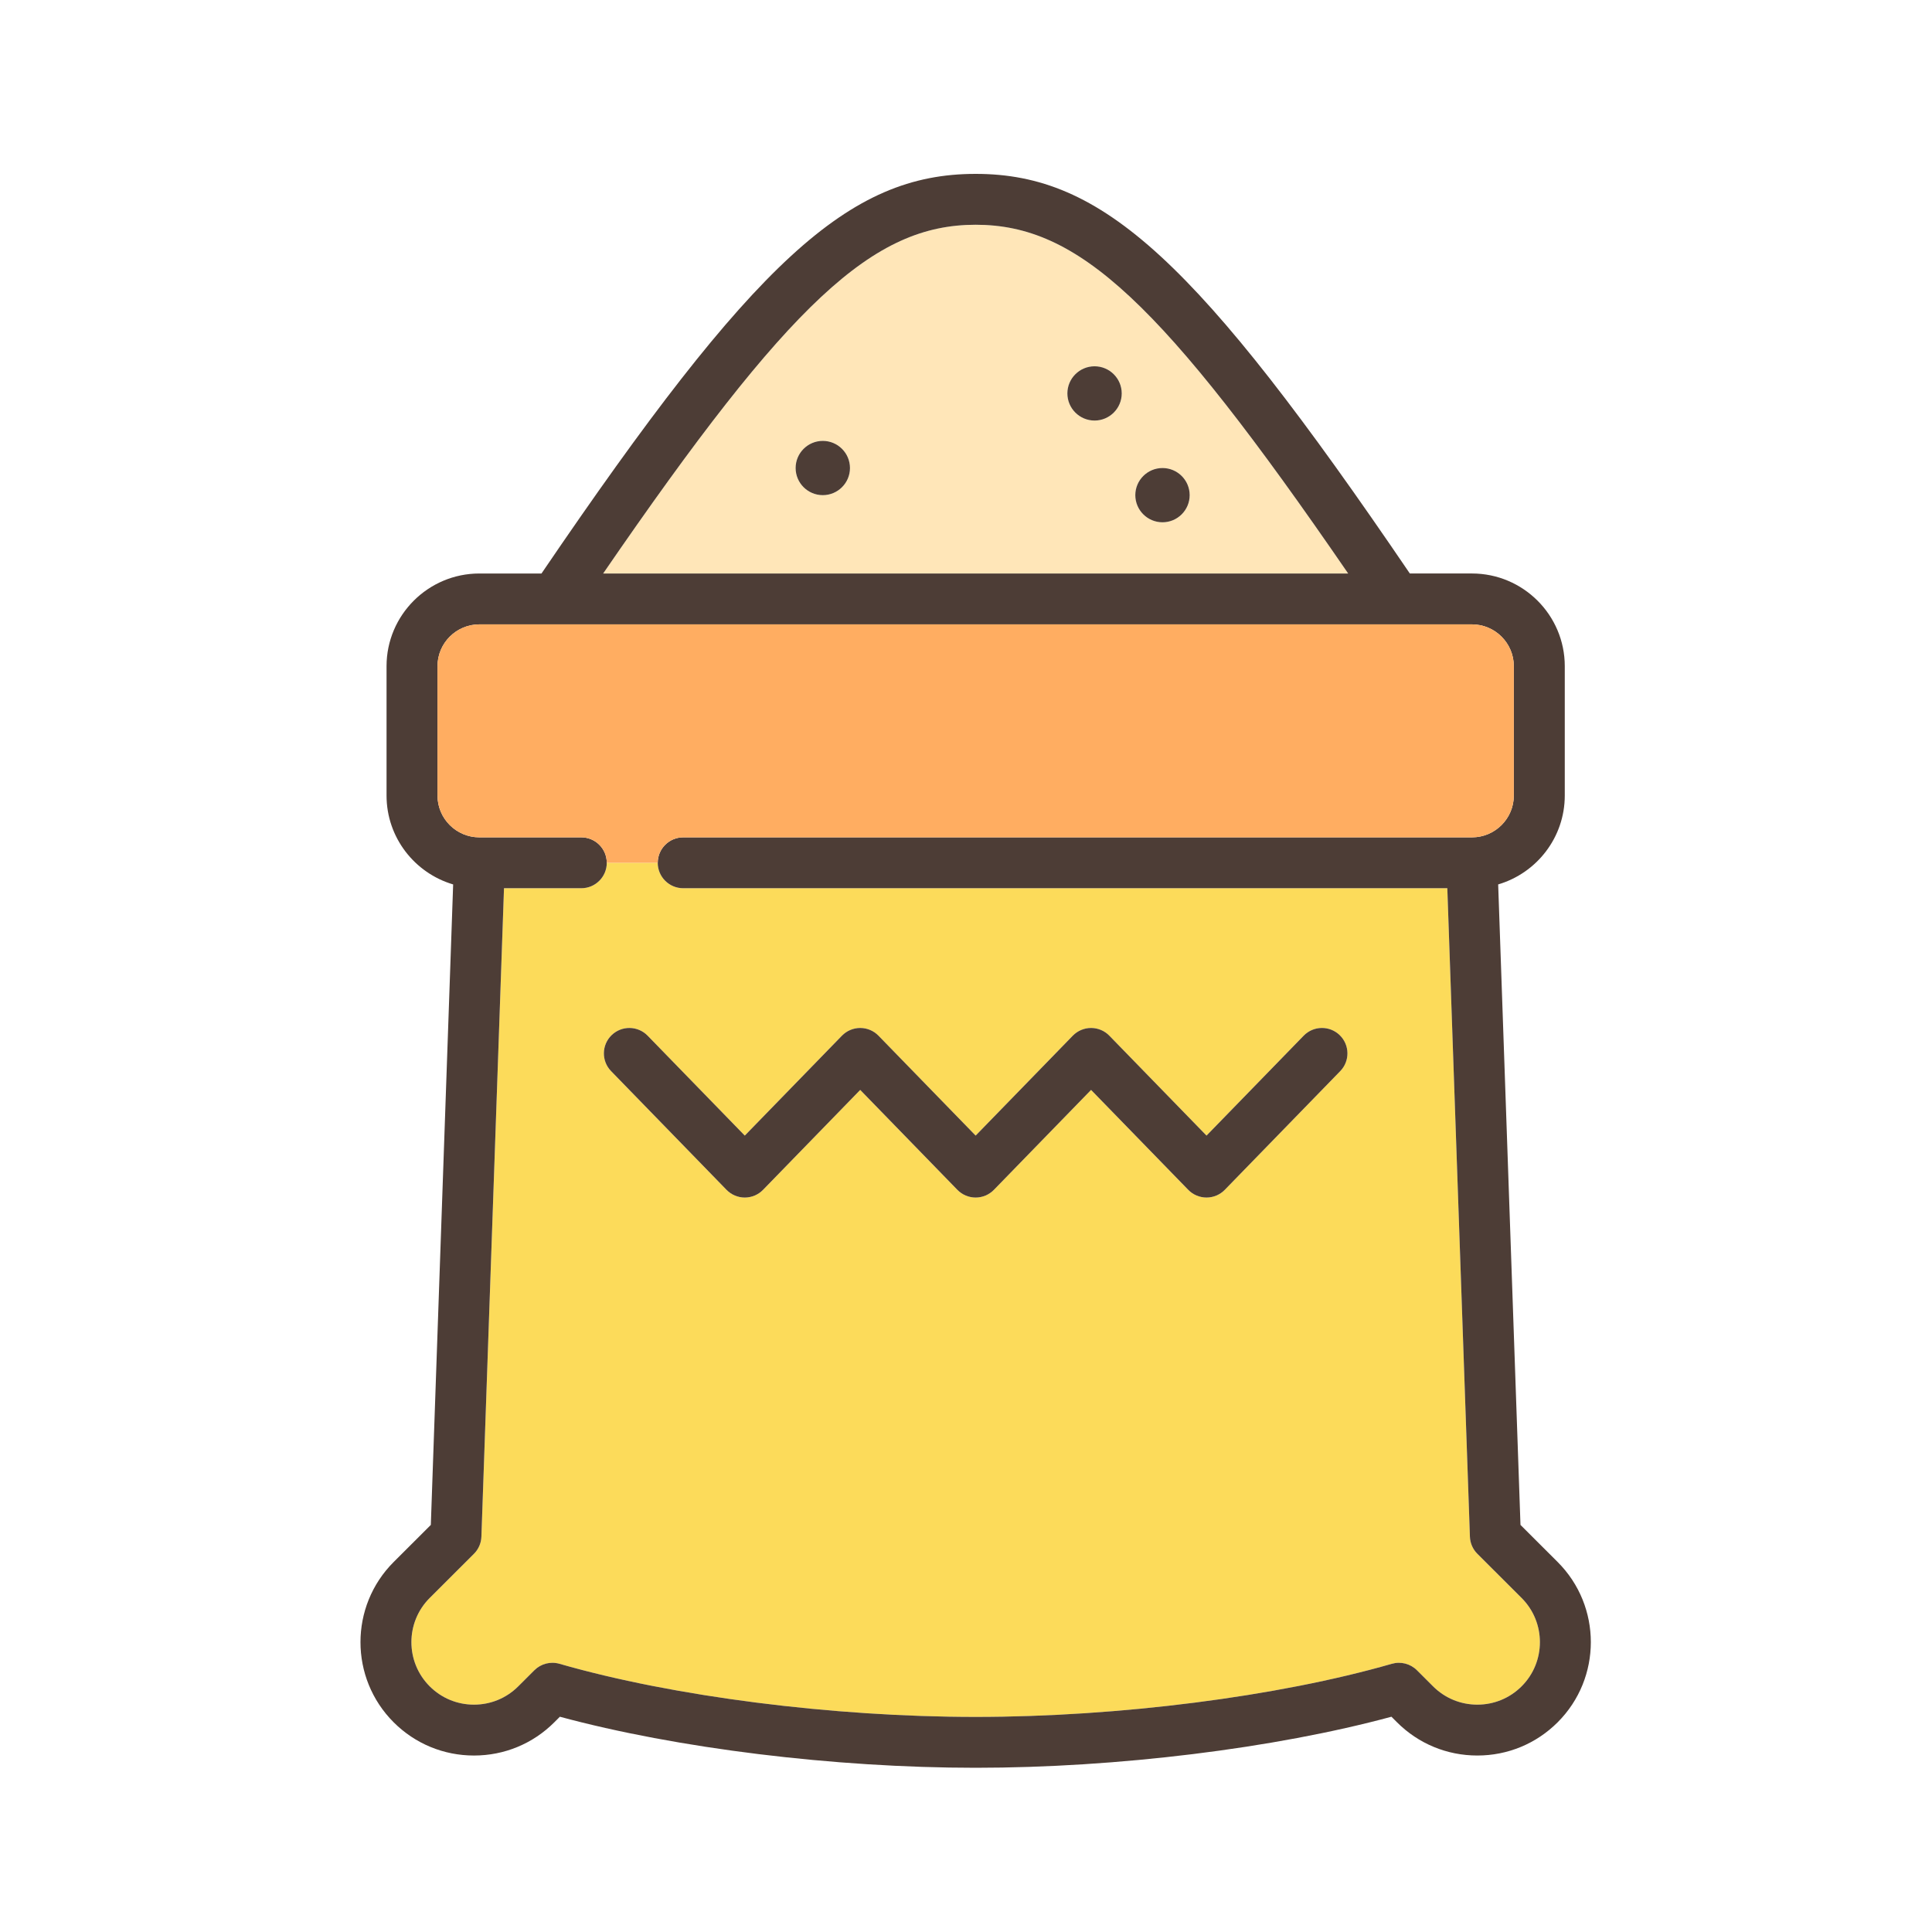
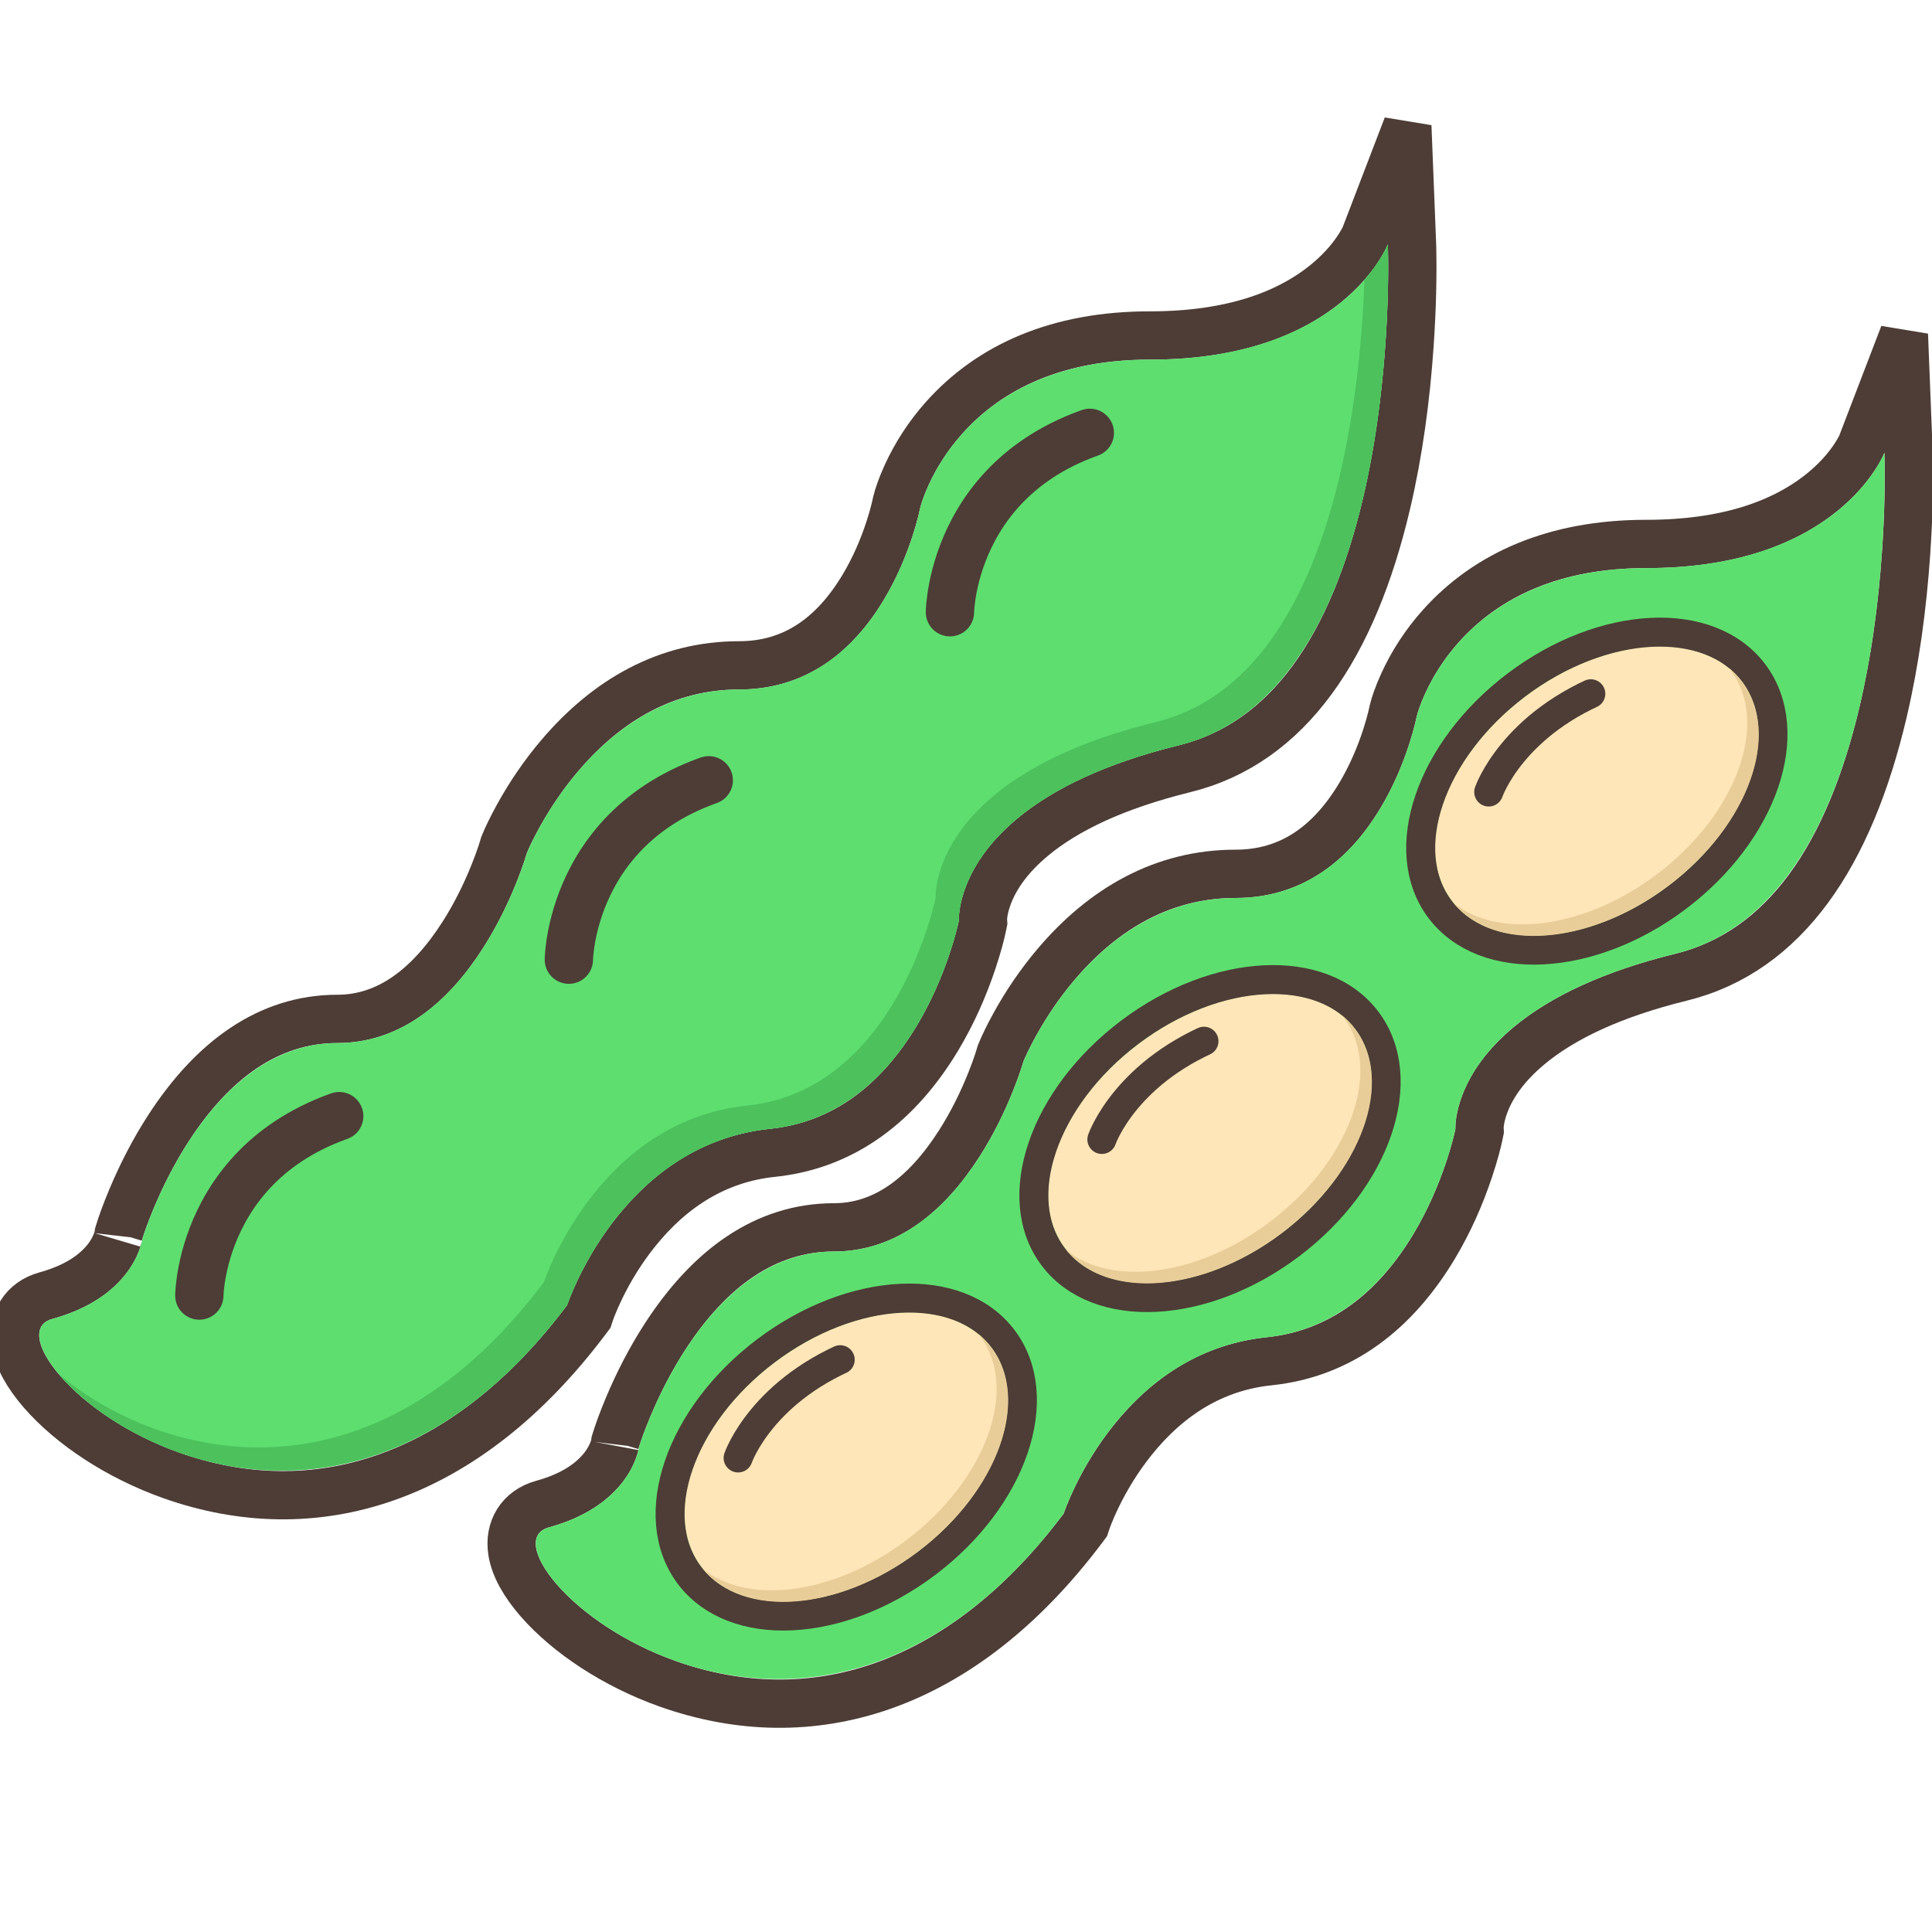
- <svg xmlns="http://www.w3.org/2000/svg" width="200px" height="200px" viewBox="0 0 200 200" version="1.1">
-   <defs />
+ <svg xmlns="http://www.w3.org/2000/svg" xmlns:xlink="http://www.w3.org/1999/xlink" width="200px" height="200px" viewBox="0 0 200 200" version="1.1">
+   <defs>
+     <ellipse id="path-1" cx="22.637" cy="21.53" rx="18.828" ry="12.289" />
+     <ellipse id="path-2" cx="22.637" cy="21.53" rx="18.828" ry="12.289" />
+     <ellipse id="path-3" cx="22.637" cy="21.53" rx="18.828" ry="12.289" />
+   </defs>
  <g id="Page-1" stroke="none" stroke-width="1" fill="none" fill-rule="evenodd">
-     <g id="sack" transform="translate(37, 18)" fill-rule="nonzero">
-       <g id="Group">
-         <path d="M102.561,41.368 C83.19,13.153 74.603,5.266 64,5.266 C53.397,5.266 44.81,13.153 25.439,41.368 L102.561,41.368 Z M83.341,30.45 C84.892,30.45 86.154,31.71 86.154,33.258 C86.154,34.807 84.892,36.067 83.341,36.067 C81.79,36.067 80.527,34.807 80.527,33.258 C80.527,31.71 81.79,30.45 83.341,30.45 Z M76.308,19.918 C77.859,19.918 79.121,21.178 79.121,22.726 C79.121,24.275 77.859,25.535 76.308,25.535 C74.757,25.535 73.495,24.275 73.495,22.726 C73.495,21.178 74.757,19.918 76.308,19.918 Z M48.176,27.641 C49.727,27.641 50.989,28.901 50.989,30.45 C50.989,31.998 49.727,33.258 48.176,33.258 C46.625,33.258 45.363,31.998 45.363,30.45 C45.363,28.901 46.625,27.641 48.176,27.641 Z" id="Shape" fill="#FFE6B8" />
-         <path d="M83.341,36.067 C84.892,36.067 86.154,34.807 86.154,33.258 C86.154,31.71 84.892,30.45 83.341,30.45 C81.79,30.45 80.527,31.71 80.527,33.258 C80.527,34.807 81.79,36.067 83.341,36.067 Z" id="Shape" fill="#4D3D36" />
-         <path d="M76.308,25.535 C77.859,25.535 79.121,24.275 79.121,22.726 C79.121,21.178 77.859,19.918 76.308,19.918 C74.757,19.918 73.495,21.178 73.495,22.726 C73.495,24.275 74.757,25.535 76.308,25.535 Z" id="Shape" fill="#4D3D36" />
-         <path d="M48.176,33.258 C49.727,33.258 50.989,31.998 50.989,30.45 C50.989,28.901 49.727,27.641 48.176,27.641 C46.625,27.641 45.363,28.901 45.363,30.45 C45.363,31.998 46.625,33.258 48.176,33.258 Z" id="Shape" fill="#4D3D36" />
-         <path d="M120.516,147.42 L115.936,142.848 C115.464,142.376 115.188,141.744 115.165,141.078 L112.826,73.949 L33.726,73.949 C32.269,73.949 31.088,72.77 31.088,71.316 L25.813,71.316 C25.813,72.77 24.633,73.949 23.176,73.949 L15.174,73.949 L12.835,141.078 C12.812,141.744 12.536,142.377 12.064,142.848 L7.485,147.42 C4.958,149.943 4.958,154.048 7.485,156.57 C8.709,157.792 10.336,158.465 12.068,158.465 C13.799,158.465 15.426,157.792 16.65,156.57 L18.32,154.903 C18.999,154.226 19.992,153.97 20.916,154.235 C32.686,157.627 49.195,159.734 64,159.734 C78.805,159.734 95.314,157.627 107.084,154.235 C108.008,153.97 109.002,154.226 109.681,154.903 L111.351,156.57 C112.574,157.792 114.202,158.465 115.933,158.465 C117.664,158.465 119.292,157.792 120.516,156.57 C123.042,154.048 123.042,149.943 120.516,147.42 Z M101.74,92.882 L89.79,105.17 C89.293,105.68 88.61,105.968 87.897,105.968 C87.185,105.968 86.502,105.68 86.005,105.17 L75.947,94.828 L65.889,105.17 C65.393,105.68 64.71,105.969 63.997,105.969 C63.284,105.969 62.601,105.68 62.105,105.17 L52.049,94.828 L41.992,105.17 C41.495,105.68 40.812,105.969 40.1,105.969 C39.387,105.969 38.704,105.68 38.207,105.17 L26.259,92.882 C25.244,91.839 25.269,90.172 26.313,89.159 C27.36,88.147 29.029,88.171 30.043,89.214 L40.099,99.556 L50.156,89.214 C50.652,88.704 51.335,88.415 52.048,88.415 C52.761,88.415 53.444,88.704 53.94,89.214 L63.997,99.556 L74.054,89.214 C74.551,88.704 75.233,88.415 75.946,88.415 C76.659,88.415 77.342,88.704 77.838,89.214 L87.897,99.556 L97.956,89.214 C98.97,88.17 100.64,88.146 101.685,89.159 C102.731,90.172 102.755,91.839 101.74,92.882 Z" id="Shape" fill="#FCDB5A" />
-         <path d="M124.245,143.696 L120.4,139.858 L118.09,73.555 C122.071,72.382 124.985,68.701 124.985,64.352 L124.985,50.963 C124.985,45.672 120.673,41.367 115.373,41.367 L108.945,41.367 C86.901,8.932 77.144,0 64,0 C50.856,0 41.099,8.932 19.055,41.368 L12.627,41.368 C7.327,41.368 3.015,45.672 3.015,50.964 L3.015,64.352 C3.015,68.702 5.929,72.382 9.91,73.556 L7.599,139.858 L3.754,143.696 C-0.829,148.273 -0.829,155.718 3.754,160.294 C5.975,162.511 8.927,163.732 12.067,163.732 C15.207,163.732 18.159,162.511 20.38,160.294 L20.959,159.716 C33.044,162.987 49.353,165 64,165 C78.647,165 94.956,162.987 107.041,159.715 L107.62,160.294 C109.84,162.51 112.792,163.731 115.932,163.731 C119.073,163.731 122.025,162.511 124.245,160.294 C128.829,155.718 128.829,148.272 124.245,143.696 Z M111.35,156.57 L109.681,154.903 C109.001,154.226 108.007,153.97 107.084,154.235 C95.314,157.627 78.805,159.734 64,159.734 C49.195,159.734 32.686,157.627 20.916,154.235 C19.991,153.97 18.999,154.226 18.319,154.903 L16.649,156.57 C15.426,157.792 13.798,158.465 12.067,158.465 C10.336,158.465 8.708,157.792 7.484,156.57 C4.957,154.047 4.957,149.943 7.484,147.42 L12.064,142.848 C12.536,142.376 12.812,141.744 12.835,141.078 L15.174,73.949 L23.176,73.949 C24.633,73.949 25.813,72.77 25.813,71.316 C25.813,69.862 24.633,68.683 23.176,68.683 L12.627,68.683 C10.235,68.683 8.289,66.74 8.289,64.353 L8.289,50.964 C8.289,48.576 10.235,46.634 12.627,46.634 L115.373,46.634 C117.765,46.634 119.711,48.576 119.711,50.964 L119.711,64.353 C119.711,66.74 117.765,68.683 115.373,68.683 L33.726,68.683 C32.269,68.683 31.088,69.862 31.088,71.316 C31.088,72.77 32.269,73.949 33.726,73.949 L112.826,73.949 L115.165,141.078 C115.188,141.744 115.464,142.377 115.936,142.848 L120.515,147.42 C123.042,149.943 123.042,154.048 120.515,156.57 C119.291,157.792 117.664,158.465 115.932,158.465 C114.202,158.465 112.574,157.792 111.35,156.57 Z M64,5.266 C74.603,5.266 83.19,13.153 102.561,41.368 L25.439,41.368 C44.81,13.153 53.397,5.266 64,5.266 Z" id="Shape" fill="#4D3D36" />
-         <path d="M97.956,89.214 L87.898,99.556 L77.839,89.214 C77.343,88.703 76.66,88.415 75.947,88.415 C75.234,88.415 74.551,88.704 74.055,89.214 L63.998,99.556 L53.941,89.214 C53.445,88.704 52.762,88.415 52.049,88.415 C51.336,88.415 50.653,88.704 50.157,89.214 L40.1,99.556 L30.043,89.214 C29.029,88.171 27.36,88.147 26.314,89.159 C25.269,90.172 25.244,91.839 26.259,92.882 L38.208,105.17 C38.705,105.68 39.387,105.969 40.1,105.969 C40.813,105.969 41.496,105.68 41.992,105.17 L52.049,94.828 L62.106,105.17 C62.602,105.68 63.285,105.969 63.998,105.969 C64.711,105.969 65.394,105.68 65.89,105.17 L75.947,94.828 L86.006,105.17 C86.502,105.68 87.185,105.968 87.898,105.968 C88.611,105.968 89.294,105.68 89.79,105.17 L101.741,92.882 C102.756,91.839 102.731,90.172 101.686,89.159 C100.641,88.146 98.971,88.17 97.956,89.214 Z" id="Shape" fill="#4D3D36" />
-         <path d="M31.088,71.315 C31.088,69.861 32.269,68.682 33.726,68.682 L115.373,68.682 C117.765,68.682 119.711,66.74 119.711,64.352 L119.711,50.964 C119.711,48.576 117.765,46.634 115.373,46.634 L12.627,46.634 C10.235,46.634 8.289,48.576 8.289,50.964 L8.289,64.352 C8.289,66.74 10.235,68.682 12.627,68.682 L23.176,68.682 C24.633,68.682 25.813,69.861 25.813,71.315 L31.088,71.315 Z" id="Shape" fill="#FFAD61" />
+     <g id="Desktop-HD" transform="translate(-1035, -396)">
+       <g id="open-Soybean" transform="translate(1039, 421)">
+         <g id="Group-3-Copy">
+           <path d="M97.753,70.189 C97.75,70.072 97.764,69.846 97.811,69.527 C97.895,68.964 98.058,68.333 98.322,67.648 C99.089,65.658 100.529,63.638 102.853,61.696 C106.349,58.775 111.506,56.33 118.611,54.582 C129.431,51.92 136.067,41.887 139.542,27.092 C140.774,21.843 141.537,16.255 141.921,10.593 C142.181,6.777 142.239,3.436 142.184,0.84 C142.178,0.531 142.171,0.314 142.167,0.195 L141.686,-11.945 L137.334,-0.602 C137.254,-0.393 137.008,0.097 136.557,0.776 C135.762,1.973 134.686,3.184 133.289,4.326 C129.176,7.685 123.233,9.73 115.019,9.73 C105.521,9.73 98.509,12.914 93.749,18.234 C92.072,20.11 90.801,22.118 89.877,24.133 C89.311,25.368 88.981,26.359 88.829,26.988 L88.805,27.101 C88.785,27.204 88.735,27.435 88.65,27.775 C88.503,28.363 88.315,29.022 88.083,29.736 C87.418,31.775 86.534,33.813 85.414,35.698 C82.331,40.882 78.138,43.878 72.509,43.878 C65.058,43.878 58.877,47.422 53.942,53.226 C52.251,55.215 50.827,57.336 49.655,59.458 C48.945,60.743 48.471,61.76 48.221,62.378 L48.171,62.503 L48.134,62.633 C48.101,62.75 48.024,63.001 47.902,63.366 C47.693,63.992 47.437,64.694 47.132,65.453 C46.261,67.621 45.184,69.789 43.899,71.796 C40.38,77.294 36.074,80.475 30.935,80.475 C23.781,80.475 18.006,84.771 13.477,91.736 C11.948,94.088 10.668,96.591 9.619,99.093 C8.987,100.601 8.569,101.788 8.353,102.498 L8.289,102.71 L8.263,102.931 C8.266,102.906 8.259,102.942 8.238,103.031 C8.189,103.229 8.114,103.462 8.007,103.723 C7.681,104.516 7.158,105.326 6.385,106.099 C5.101,107.385 3.267,108.432 0.746,109.127 C-1.569,109.765 -2.749,111.746 -2.37,114.057 C-2.109,115.646 -1.142,117.354 0.357,119.079 C3.364,122.538 8.243,125.783 13.718,127.726 C28.476,132.962 44.068,128.418 56.702,111.613 L56.949,111.284 L57.078,110.893 C57.11,110.795 57.19,110.572 57.321,110.243 C57.548,109.672 57.83,109.029 58.168,108.333 C59.141,106.337 60.366,104.339 61.856,102.484 C65.552,97.881 70.209,94.938 75.979,94.339 C83.418,93.565 89.049,89.148 93.077,82.415 C94.595,79.877 95.781,77.177 96.68,74.479 C97.222,72.852 97.552,71.57 97.706,70.797 L97.77,70.482 L97.753,70.189 Z" id="Path-2" stroke="#4D3D36" stroke-width="5" />
+           <path d="M139.668,0.294 C139.668,0.294 135.09,12.23 115.019,12.23 C94.948,12.23 91.26,27.572 91.26,27.572 C91.26,27.572 87.65,46.378 72.509,46.378 C57.368,46.378 50.54,63.313 50.54,63.313 C50.54,63.313 44.981,82.975 30.935,82.975 C16.89,82.975 10.745,103.223 10.745,103.223 C10.745,103.223 10.048,109.157 1.41,111.537 C-7.228,113.918 27.334,146.518 54.703,110.111 C54.703,110.111 60.18,93.468 75.72,91.852 C91.26,90.236 95.255,70.306 95.255,70.306 C95.255,70.306 94.535,57.931 118.014,52.155 C141.492,46.378 139.668,0.294 139.668,0.294 Z" id="Path-2-Copy" fill="#5DDE6F" />
+           <path d="M2.033,117.191 C9.123,125.676 33.976,137.683 54.703,110.111 C54.703,110.111 60.18,93.468 75.72,91.852 C91.26,90.236 95.255,70.306 95.255,70.306 C95.255,70.306 94.535,57.931 118.014,52.155 C141.492,46.378 139.668,0.294 139.668,0.294 C139.668,0.294 139.044,1.923 137.243,3.977 C136.807,16.693 133.787,45.288 115.623,49.757 C92.144,55.533 92.864,67.908 92.864,67.908 C92.864,67.908 88.869,87.839 73.329,89.454 C57.789,91.07 52.313,107.713 52.313,107.713 C33.492,132.748 11.27,125.153 2.033,117.191 Z" id="Combined-Shape" fill="#4CC15C" />
+           <path d="M16.635,109.114 C16.635,109.114 16.801,92.805 35.896,89.274" id="Path-4" stroke="#4D3D36" stroke-width="5" stroke-linecap="round" stroke-linejoin="round" stroke-dasharray="25,12" />
+           <path d="M54.888,74.345 C54.888,74.345 55.054,58.037 74.149,54.506" id="Path-4-Copy" stroke="#4D3D36" stroke-width="5" stroke-linecap="round" stroke-linejoin="round" stroke-dasharray="25,12" />
+           <path d="M94.337,38.378 C94.337,38.378 94.503,22.069 113.598,18.539" id="Path-4-Copy-2" stroke="#4D3D36" stroke-width="5" stroke-linecap="round" stroke-linejoin="round" stroke-dasharray="25,12" />
+         </g>
+         <g id="Group-3" transform="translate(51.40305, 21.58044)">
+           <path d="M97.753,70.189 C97.75,70.072 97.764,69.846 97.811,69.527 C97.895,68.964 98.058,68.333 98.322,67.648 C99.089,65.658 100.529,63.638 102.853,61.696 C106.349,58.775 111.506,56.33 118.611,54.582 C129.431,51.92 136.067,41.887 139.542,27.092 C140.774,21.843 141.537,16.255 141.921,10.593 C142.181,6.777 142.239,3.436 142.184,0.84 C142.178,0.531 142.171,0.314 142.167,0.195 L141.686,-11.945 L137.334,-0.602 C137.254,-0.393 137.008,0.097 136.557,0.776 C135.762,1.973 134.686,3.184 133.289,4.326 C129.176,7.685 123.233,9.73 115.019,9.73 C105.521,9.73 98.509,12.914 93.749,18.234 C92.072,20.11 90.801,22.118 89.877,24.133 C89.311,25.368 88.981,26.359 88.829,26.988 L88.805,27.101 C88.785,27.204 88.735,27.435 88.65,27.775 C88.503,28.363 88.315,29.022 88.083,29.736 C87.418,31.775 86.534,33.813 85.414,35.698 C82.331,40.882 78.138,43.878 72.509,43.878 C65.058,43.878 58.877,47.422 53.942,53.226 C52.251,55.215 50.827,57.336 49.655,59.458 C48.945,60.743 48.471,61.76 48.221,62.378 L48.171,62.503 L48.134,62.633 C48.101,62.75 48.024,63.001 47.902,63.366 C47.693,63.992 47.437,64.694 47.132,65.453 C46.261,67.621 45.184,69.789 43.899,71.796 C40.38,77.294 36.074,80.475 30.935,80.475 C23.781,80.475 18.006,84.771 13.477,91.736 C11.948,94.088 10.668,96.591 9.619,99.093 C8.987,100.601 8.569,101.788 8.353,102.498 L8.289,102.71 L8.263,102.931 C8.266,102.906 8.259,102.942 8.238,103.031 C8.189,103.229 8.114,103.462 8.007,103.723 C7.681,104.516 7.158,105.326 6.385,106.099 C5.101,107.385 3.267,108.432 0.746,109.127 C-1.569,109.765 -2.749,111.746 -2.37,114.057 C-2.109,115.646 -1.142,117.354 0.357,119.079 C3.364,122.538 8.243,125.783 13.718,127.726 C28.476,132.962 44.068,128.418 56.702,111.613 L56.949,111.284 L57.078,110.893 C57.11,110.795 57.19,110.572 57.321,110.243 C57.548,109.672 57.83,109.029 58.168,108.333 C59.141,106.337 60.366,104.339 61.856,102.484 C65.552,97.881 70.209,94.938 75.979,94.339 C83.418,93.565 89.049,89.148 93.077,82.415 C94.595,79.877 95.781,77.177 96.68,74.479 C97.222,72.852 97.552,71.57 97.706,70.797 L97.77,70.482 L97.753,70.189 Z" id="Path-2" stroke="#4D3D36" stroke-width="5" />
+           <path d="M139.668,0.294 C139.668,0.294 135.09,12.23 115.019,12.23 C94.948,12.23 91.26,27.572 91.26,27.572 C91.26,27.572 87.65,46.378 72.509,46.378 C57.368,46.378 50.54,63.313 50.54,63.313 C50.54,63.313 44.981,82.975 30.935,82.975 C16.89,82.975 10.745,103.223 10.745,103.223 C10.745,103.223 10.048,109.157 1.41,111.537 C-7.228,113.918 27.334,146.518 54.703,110.111 C54.703,110.111 60.18,93.468 75.72,91.852 C91.26,90.236 95.255,70.306 95.255,70.306 C95.255,70.306 94.535,57.931 118.014,52.155 C141.492,46.378 139.668,0.294 139.668,0.294 Z" id="Path-2-Copy" fill="#5DDF6F" />
+         </g>
+         <g id="Group-2" transform="translate(60.96641, 104.3055)">
+           <g id="Oval-2" transform="translate(22.63678, 21.52978) rotate(-37) translate(-22.63678, -21.52978) ">
+             <use fill="#FFE6B8" fill-rule="evenodd" xlink:href="#path-1" />
+             <ellipse stroke="#4D3D36" stroke-width="3" cx="22.637" cy="21.53" rx="20.328" ry="13.789" />
+           </g>
+           <path d="M7.774,33.083 C11.964,38.261 21.844,37.515 30.032,31.344 C38.337,25.086 41.758,15.619 37.673,10.199 C37.272,9.666 36.813,9.193 36.304,8.777 C36.363,8.85 36.421,8.925 36.478,9 C40.562,14.42 37.141,23.887 28.837,30.145 C21.349,35.788 12.446,36.895 7.774,33.083 Z" id="Combined-Shape" fill="#E9CD99" />
+           <path d="M11.442,21.622 C11.442,21.622 13.921,14.388 24.093,10.573" id="Path-3" stroke="#4D3D36" stroke-width="3" stroke-linecap="round" stroke-dasharray="15,6" />
+         </g>
+         <g id="Group-2-Copy-3" transform="translate(98.62214, 71.33534)">
+           <g id="Oval-2" transform="translate(22.63678, 21.52978) rotate(-37) translate(-22.63678, -21.52978) ">
+             <use fill="#FFE6B8" fill-rule="evenodd" xlink:href="#path-2" />
+             <ellipse stroke="#4D3D36" stroke-width="3" cx="22.637" cy="21.53" rx="20.328" ry="13.789" />
+           </g>
+           <path d="M7.774,33.083 C11.964,38.261 21.844,37.515 30.032,31.344 C38.337,25.086 41.758,15.619 37.673,10.199 C37.272,9.666 36.813,9.193 36.304,8.777 C36.363,8.85 36.421,8.925 36.478,9 C40.562,14.42 37.141,23.887 28.837,30.145 C21.349,35.788 12.446,36.895 7.774,33.083 Z" id="Combined-Shape" fill="#E9CD99" />
+           <path d="M11.442,21.622 C11.442,21.622 13.921,14.388 24.093,10.573" id="Path-3" stroke="#4D3D36" stroke-width="3" stroke-linecap="round" stroke-dasharray="15,6" />
+         </g>
+         <g id="Group-2-Copy-4" transform="translate(138.6687, 35.36794)">
+           <g id="Oval-2" transform="translate(22.63678, 21.52978) rotate(-37) translate(-22.63678, -21.52978) ">
+             <use fill="#FFE6B8" fill-rule="evenodd" xlink:href="#path-3" />
+             <ellipse stroke="#4D3D36" stroke-width="3" cx="22.637" cy="21.53" rx="20.328" ry="13.789" />
+           </g>
+           <path d="M7.774,33.083 C11.964,38.261 21.844,37.515 30.032,31.344 C38.337,25.086 41.758,15.619 37.673,10.199 C37.272,9.666 36.813,9.193 36.304,8.777 C36.363,8.85 36.421,8.925 36.478,9 C40.562,14.42 37.141,23.887 28.837,30.145 C21.349,35.788 12.446,36.895 7.774,33.083 Z" id="Combined-Shape" fill="#E9CD99" />
+           <path d="M11.442,21.622 C11.442,21.622 13.921,14.388 24.093,10.573" id="Path-3" stroke="#4D3D36" stroke-width="3" stroke-linecap="round" stroke-dasharray="15,6" />
+         </g>
      </g>
    </g>
  </g>
</svg>
